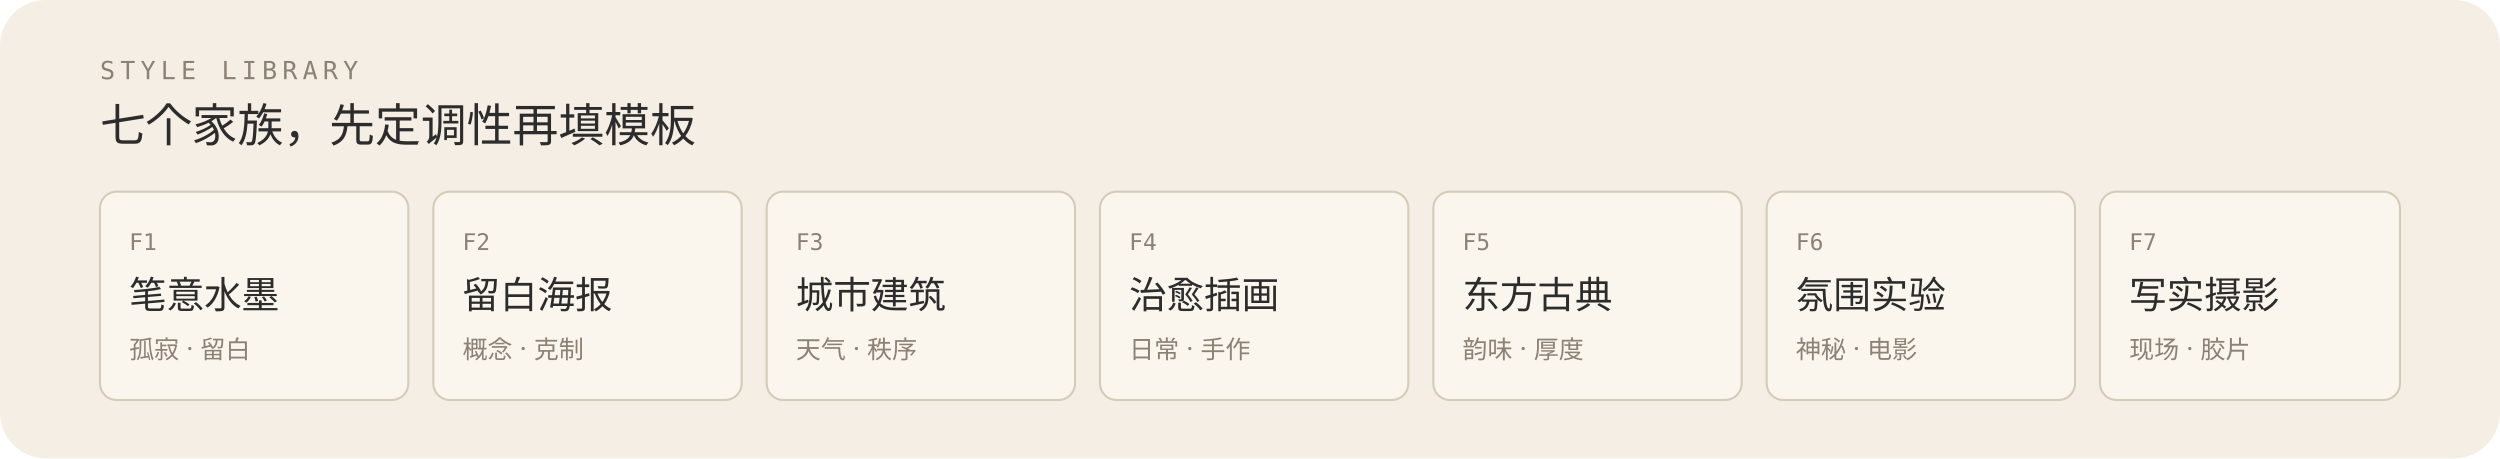
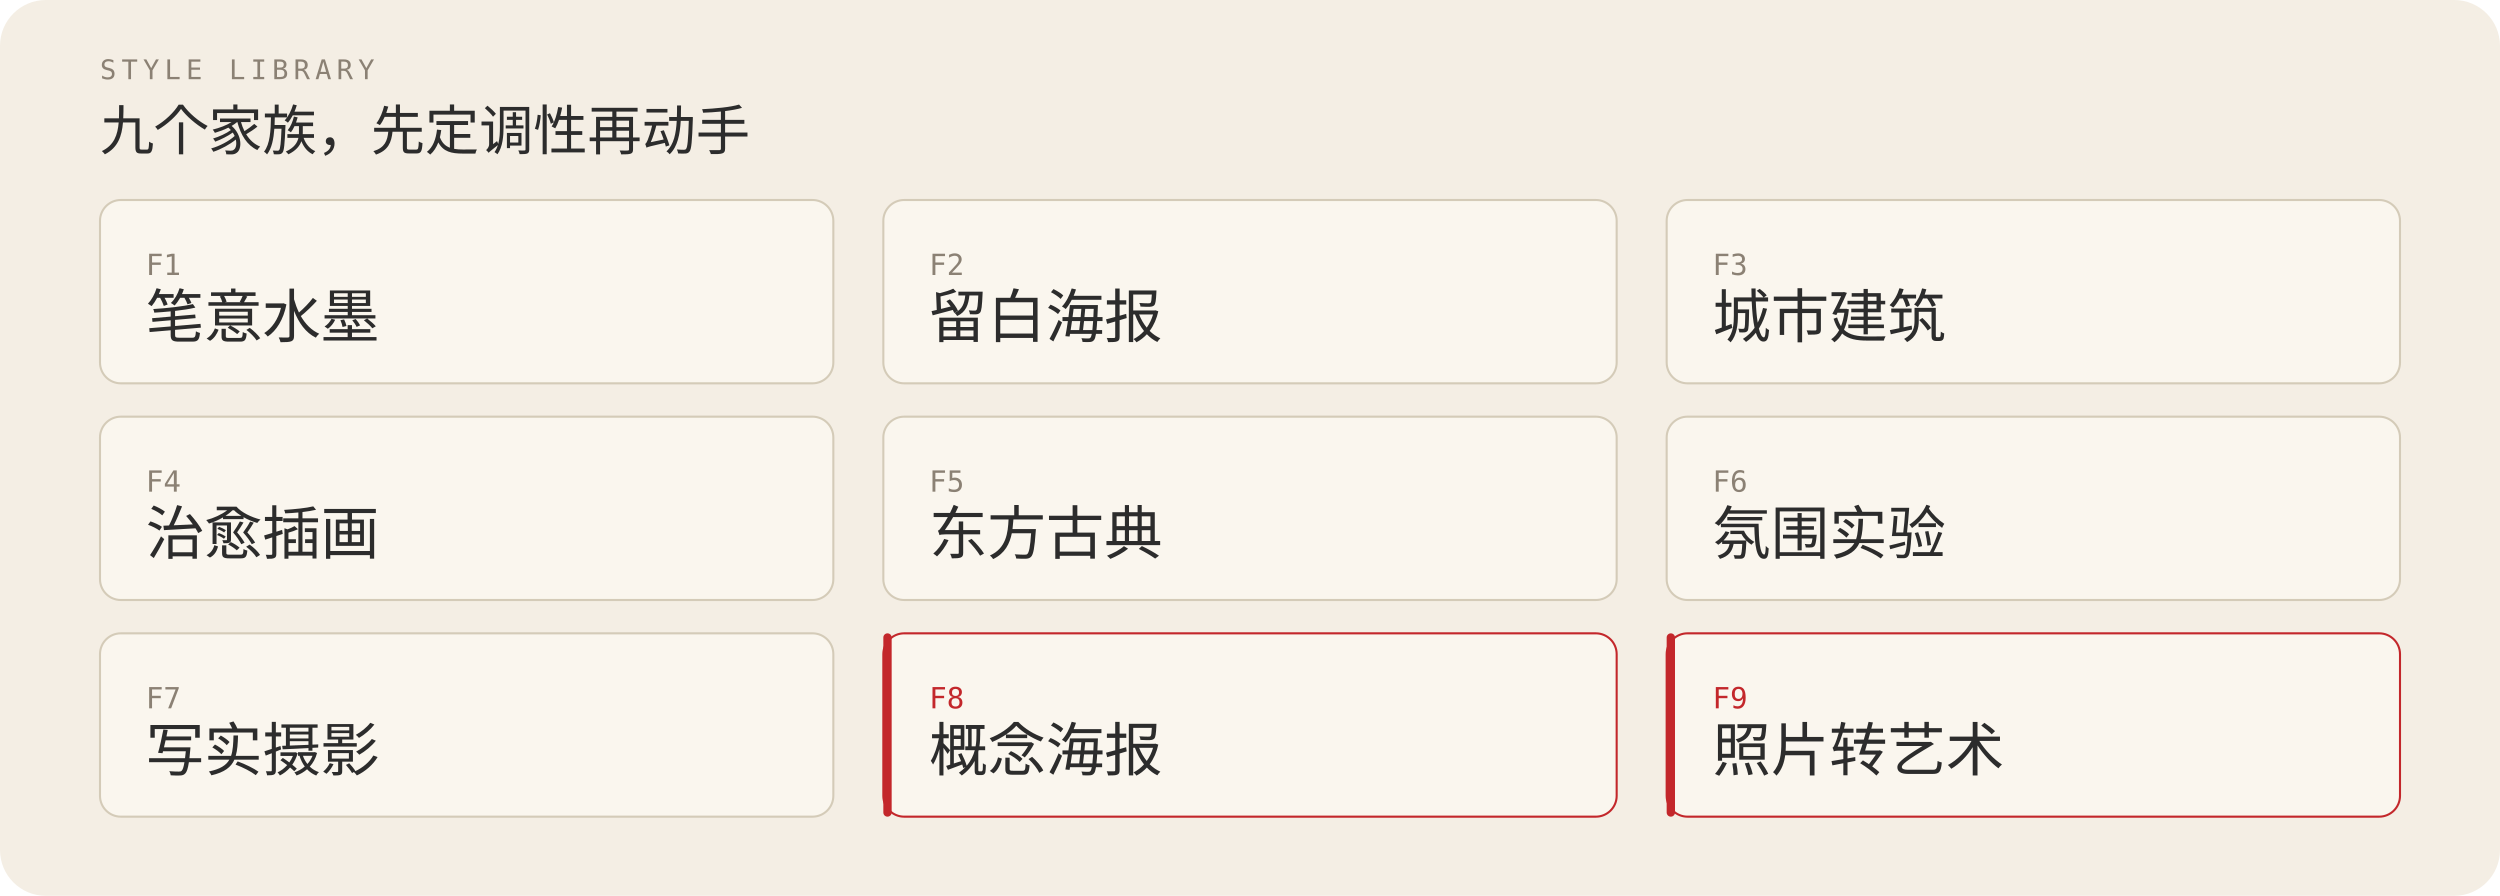
- <svg xmlns="http://www.w3.org/2000/svg" width="1200" height="220" viewBox="0 0 1200 220" role="img" aria-labelledby="title desc">
-   <rect width="1200" height="220" rx="22" fill="#F4EEE4" />
-   <text x="48" y="38" font-family="ui-monospace, SFMono-Regular, Menlo, monospace" font-size="12" fill="#8B8174" letter-spacing="2.5">STYLE LIBRARY</text>
-   <text x="48" y="68" font-family="Songti SC, STSong, Georgia, serif" font-size="22" fill="#2C2C2C">七个家族，先定调性再填模板</text>
-   <g font-family="-apple-system, BlinkMacSystemFont, Segoe UI, PingFang SC, Hiragino Sans GB, Microsoft YaHei, sans-serif">
-     <g transform="translate(48 92)">
-       <rect width="148" height="100" rx="8" fill="#FAF6EE" stroke="#D4CBB8" />
-       <text x="14" y="28" font-family="ui-monospace, Menlo, monospace" font-size="11" fill="#8B8174">F1</text>
-       <text x="14" y="56" font-family="Songti SC, STSong, Georgia, serif" font-size="18" fill="#2C2C2C">笔意水墨</text>
-       <text x="14" y="80" font-size="12" fill="#8B8174">孤寂 · 留白</text>
+ <svg xmlns="http://www.w3.org/2000/svg" width="1200" height="430" viewBox="0 0 1200 430" role="img" aria-labelledby="title desc">
+   <rect width="1200" height="430" rx="22" fill="#F4EEE4" />
+   <text x="48" y="38" font-family="ui-monospace, SFMono-Regular, Menlo, monospace" font-size="13" fill="#8B8174" letter-spacing="2.5">STYLE LIBRARY</text>
+   <text x="48" y="72" font-family="Songti SC, STSong, Georgia, serif" font-size="26" fill="#2C2C2C">九个家族，先定调性再动手</text>
+   <g font-family="Songti SC, STSong, Georgia, serif" fill="#2C2C2C">
+     <g transform="translate(48 96)">
+       <rect width="352" height="88" rx="10" fill="#FAF6EE" stroke="#D4CBB8" />
+       <text x="22" y="36" font-family="ui-monospace, Menlo, monospace" font-size="14" fill="#8B8174">F1</text>
+       <text x="22" y="66" font-size="28">笔意水墨</text>
    </g>
-     <g transform="translate(208 92)">
-       <rect width="148" height="100" rx="8" fill="#FAF6EE" stroke="#D4CBB8" />
-       <text x="14" y="28" font-family="ui-monospace, Menlo, monospace" font-size="11" fill="#8B8174">F2</text>
-       <text x="14" y="56" font-family="Songti SC, STSong, Georgia, serif" font-size="18" fill="#2C2C2C">留白海报</text>
-       <text x="14" y="80" font-size="12" fill="#8B8174">概念 · 克制</text>
+     <g transform="translate(424 96)">
+       <rect width="352" height="88" rx="10" fill="#FAF6EE" stroke="#D4CBB8" />
+       <text x="22" y="36" font-family="ui-monospace, Menlo, monospace" font-size="14" fill="#8B8174">F2</text>
+       <text x="22" y="66" font-size="28">留白海报</text>
    </g>
-     <g transform="translate(368 92)">
-       <rect width="148" height="100" rx="8" fill="#FAF6EE" stroke="#D4CBB8" />
-       <text x="14" y="28" font-family="ui-monospace, Menlo, monospace" font-size="11" fill="#8B8174">F3</text>
-       <text x="14" y="56" font-family="Songti SC, STSong, Georgia, serif" font-size="18" fill="#2C2C2C">城市建筑</text>
-       <text x="14" y="80" font-size="12" fill="#8B8174">天气 · 秩序</text>
+     <g transform="translate(800 96)">
+       <rect width="352" height="88" rx="10" fill="#FAF6EE" stroke="#D4CBB8" />
+       <text x="22" y="36" font-family="ui-monospace, Menlo, monospace" font-size="14" fill="#8B8174">F3</text>
+       <text x="22" y="66" font-size="28">城市建筑</text>
    </g>
-     <g transform="translate(528 92)">
-       <rect width="148" height="100" rx="8" fill="#FAF6EE" stroke="#D4CBB8" />
-       <text x="14" y="28" font-family="ui-monospace, Menlo, monospace" font-size="11" fill="#8B8174">F4</text>
-       <text x="14" y="56" font-family="Songti SC, STSong, Georgia, serif" font-size="18" fill="#2C2C2C">治愈插画</text>
-       <text x="14" y="80" font-size="12" fill="#8B8174">日常 · 手作</text>
+     <g transform="translate(48 200)">
+       <rect width="352" height="88" rx="10" fill="#FAF6EE" stroke="#D4CBB8" />
+       <text x="22" y="36" font-family="ui-monospace, Menlo, monospace" font-size="14" fill="#8B8174">F4</text>
+       <text x="22" y="66" font-size="28">治愈插画</text>
    </g>
-     <g transform="translate(688 92)">
-       <rect width="148" height="100" rx="8" fill="#FAF6EE" stroke="#D4CBB8" />
-       <text x="14" y="28" font-family="ui-monospace, Menlo, monospace" font-size="11" fill="#8B8174">F5</text>
-       <text x="14" y="56" font-family="Songti SC, STSong, Georgia, serif" font-size="18" fill="#2C2C2C">东方古典</text>
-       <text x="14" y="80" font-size="12" fill="#8B8174">韵味 · 厚度</text>
+     <g transform="translate(424 200)">
+       <rect width="352" height="88" rx="10" fill="#FAF6EE" stroke="#D4CBB8" />
+       <text x="22" y="36" font-family="ui-monospace, Menlo, monospace" font-size="14" fill="#8B8174">F5</text>
+       <text x="22" y="66" font-size="28">东方古典</text>
    </g>
-     <g transform="translate(848 92)">
-       <rect width="148" height="100" rx="8" fill="#FAF6EE" stroke="#D4CBB8" />
-       <text x="14" y="28" font-family="ui-monospace, Menlo, monospace" font-size="11" fill="#8B8174">F6</text>
-       <text x="14" y="56" font-family="Songti SC, STSong, Georgia, serif" font-size="18" fill="#2C2C2C">氛围实验</text>
-       <text x="14" y="80" font-size="12" fill="#8B8174">神秘 · 电影</text>
+     <g transform="translate(800 200)">
+       <rect width="352" height="88" rx="10" fill="#FAF6EE" stroke="#D4CBB8" />
+       <text x="22" y="36" font-family="ui-monospace, Menlo, monospace" font-size="14" fill="#8B8174">F6</text>
+       <text x="22" y="66" font-size="28">氛围实验</text>
    </g>
-     <g transform="translate(1008 92)">
-       <rect width="144" height="100" rx="8" fill="#FAF6EE" stroke="#D4CBB8" />
-       <text x="14" y="28" font-family="ui-monospace, Menlo, monospace" font-size="11" fill="#8B8174">F7</text>
-       <text x="14" y="56" font-family="Songti SC, STSong, Georgia, serif" font-size="18" fill="#2C2C2C">写实摄影</text>
-       <text x="14" y="80" font-size="12" fill="#8B8174">现场 · 胶片</text>
+     <g transform="translate(48 304)">
+       <rect width="352" height="88" rx="10" fill="#FAF6EE" stroke="#D4CBB8" />
+       <text x="22" y="36" font-family="ui-monospace, Menlo, monospace" font-size="14" fill="#8B8174">F7</text>
+       <text x="22" y="66" font-size="28">写实摄影</text>
+     </g>
+     <g transform="translate(424 304)">
+       <rect width="352" height="88" rx="10" fill="#FAF6EE" stroke="#C3272B" />
+       <rect width="4" height="88" rx="2" fill="#C3272B" />
+       <text x="22" y="36" font-family="ui-monospace, Menlo, monospace" font-size="14" fill="#C3272B">F8</text>
+       <text x="22" y="66" font-size="28">概念海报</text>
+     </g>
+     <g transform="translate(800 304)">
+       <rect width="352" height="88" rx="10" fill="#FAF6EE" stroke="#C3272B" />
+       <rect width="4" height="88" rx="2" fill="#C3272B" />
+       <text x="22" y="36" font-family="ui-monospace, Menlo, monospace" font-size="14" fill="#C3272B">F9</text>
+       <text x="22" y="66" font-size="28">照片转艺术</text>
    </g>
  </g>
</svg>
